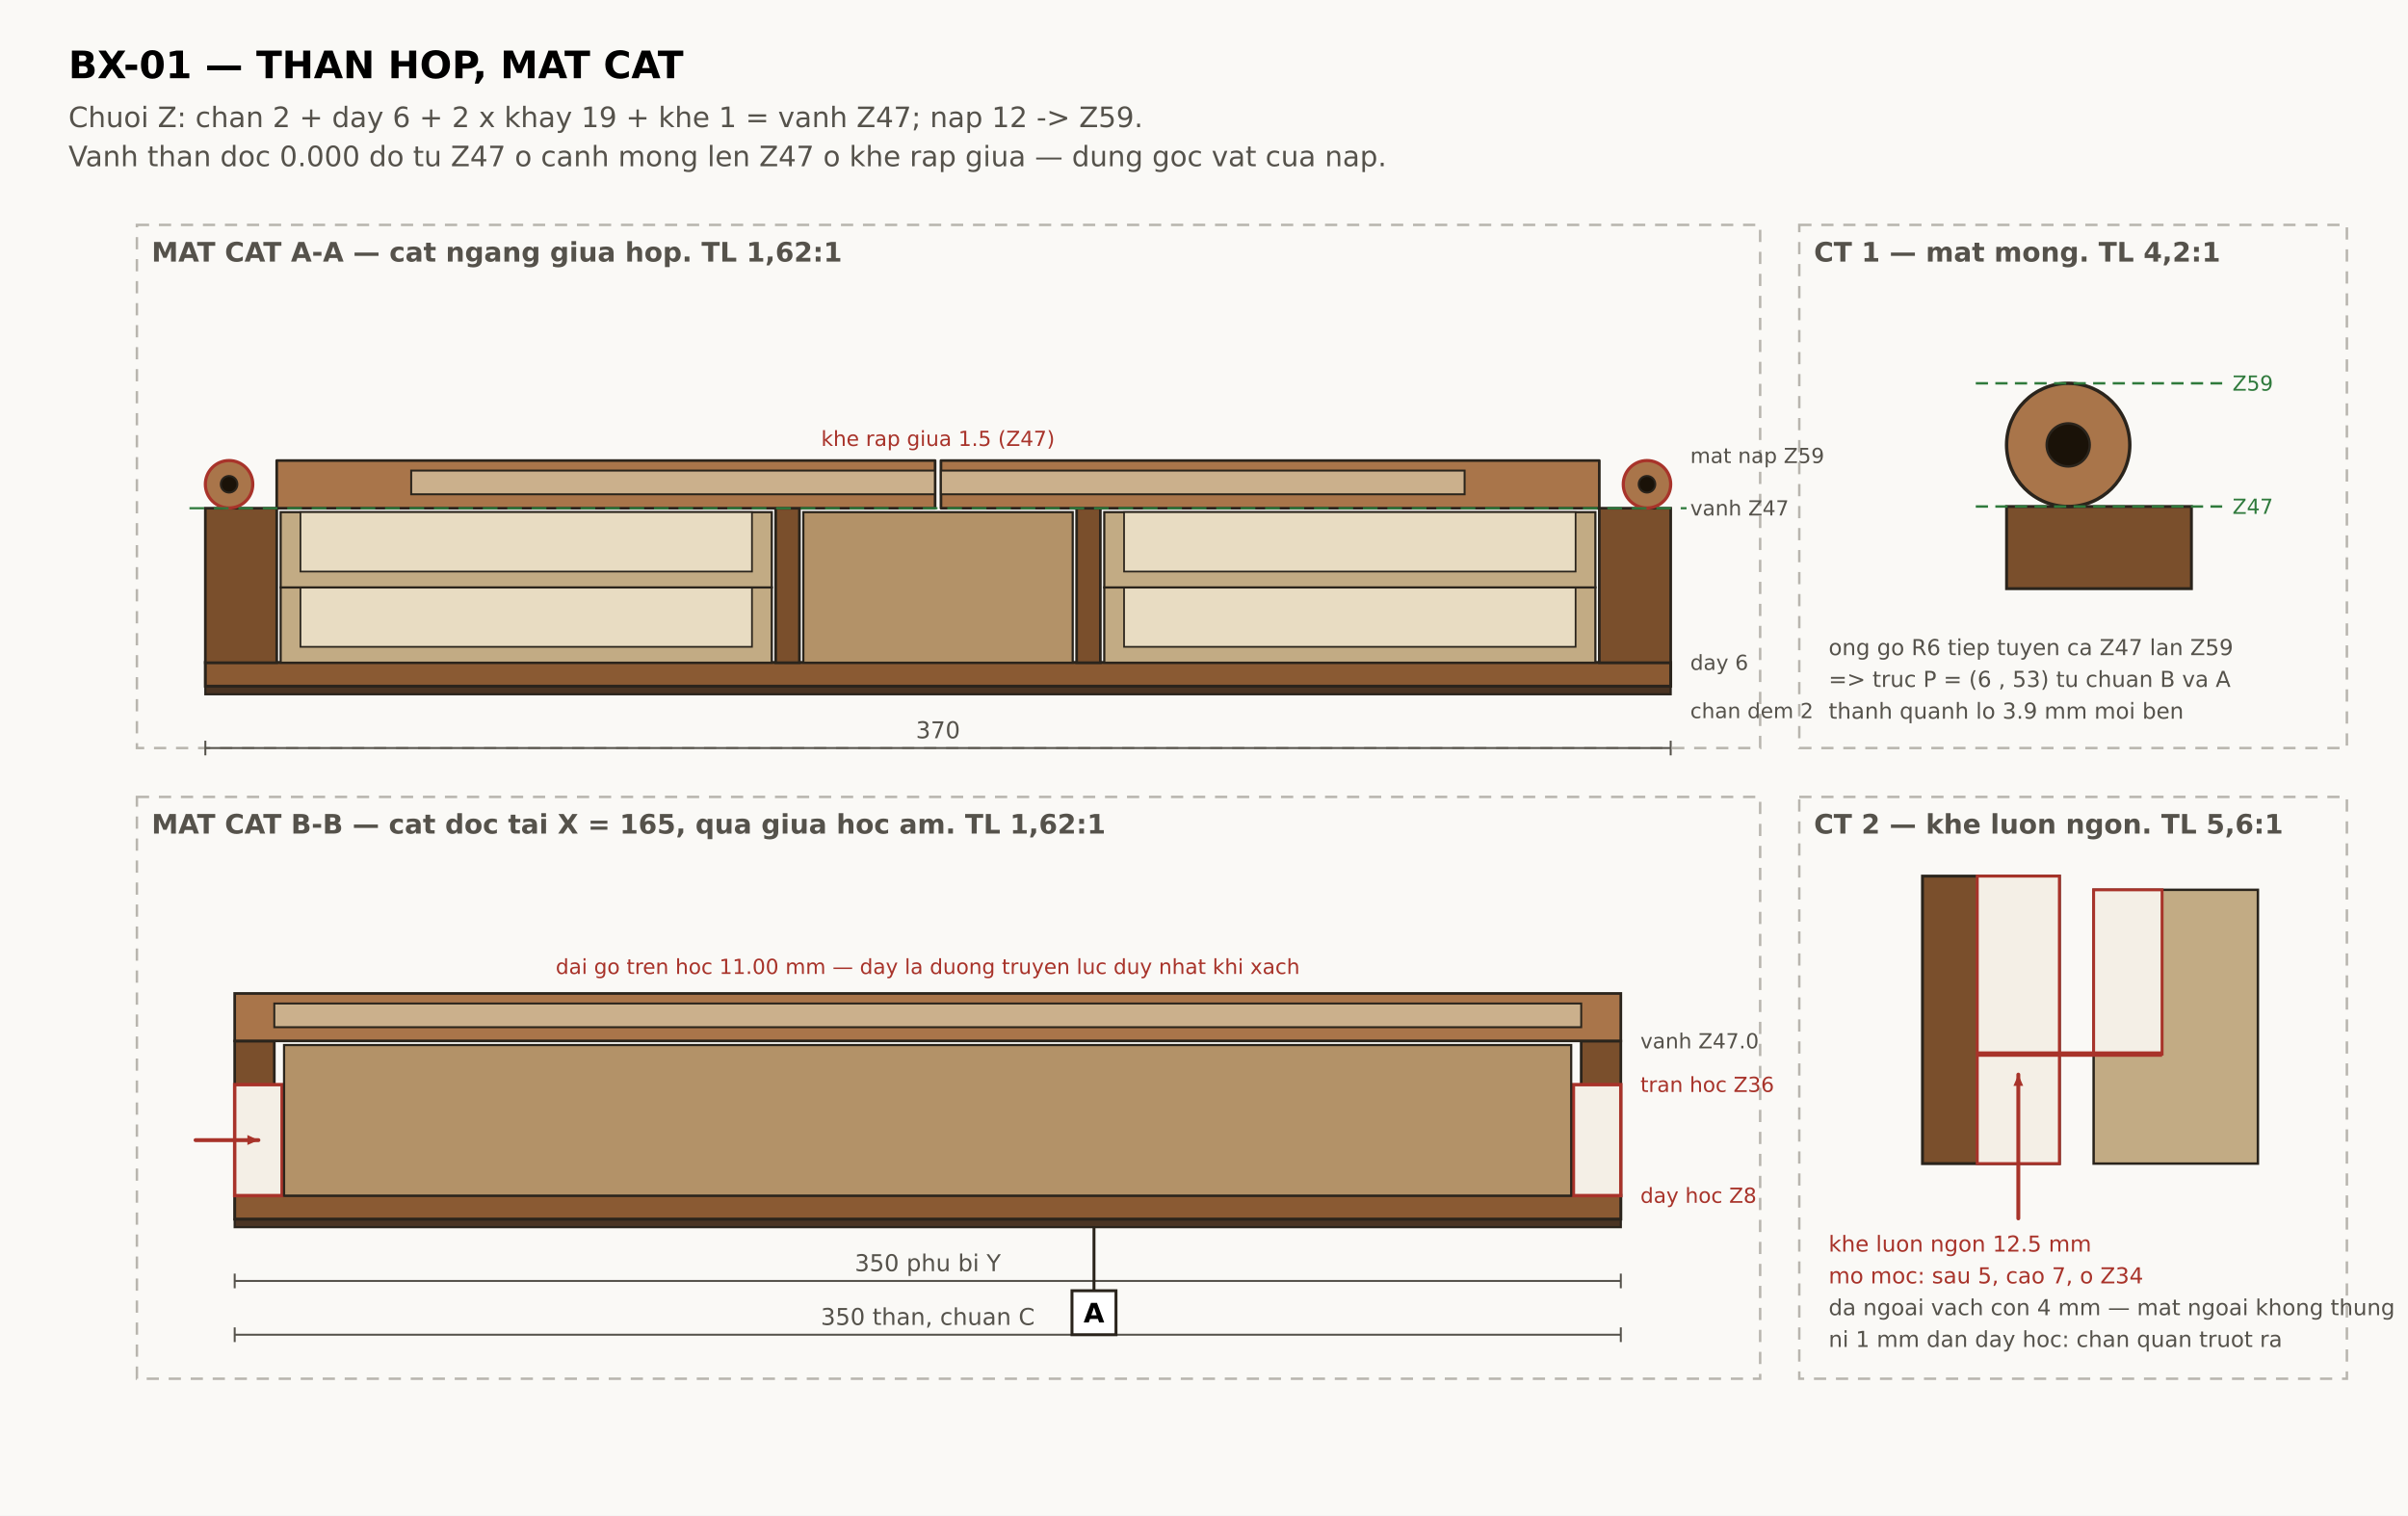
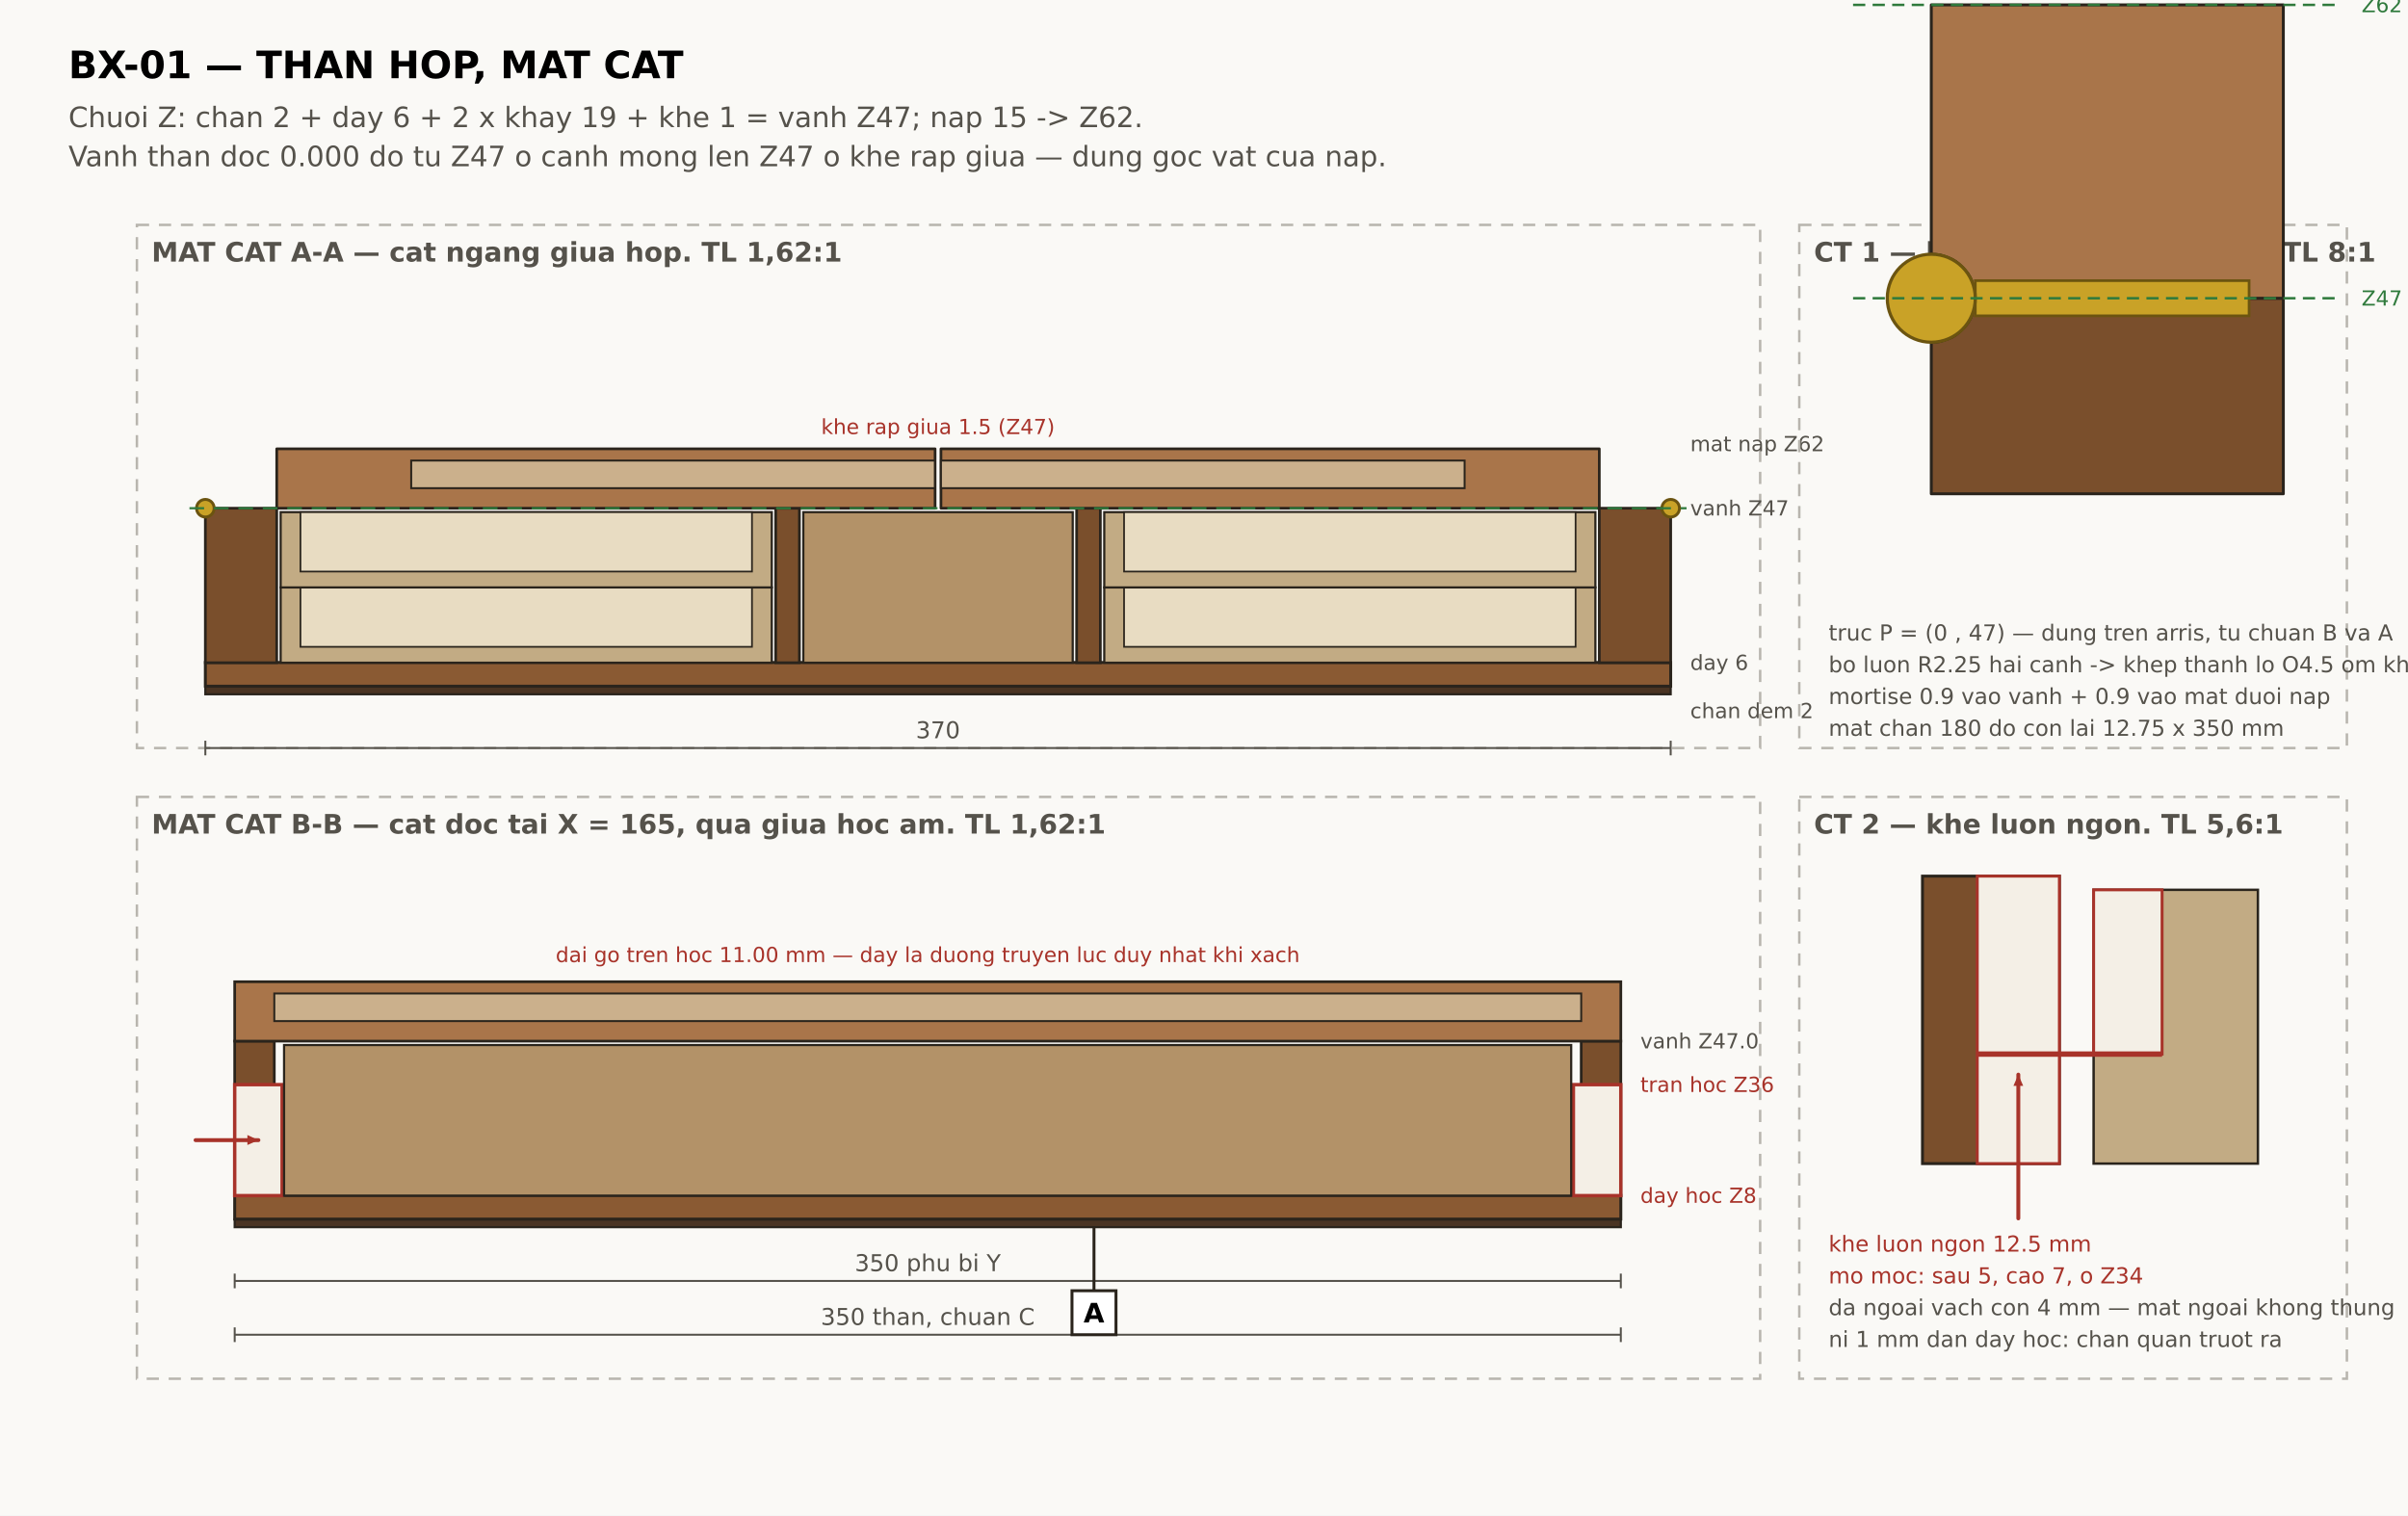
<svg xmlns="http://www.w3.org/2000/svg" width="985" height="620" viewBox="0 0 985 620" font-family="DejaVu Sans" font-size="11.5">
  <rect width="100%" height="100%" fill="#faf9f6" />
  <text x="28" y="32" font-size="15.5" font-weight="bold">BX-01 — THAN HOP, MAT CAT</text>
-   <text x="28" y="52" fill="#55524b">Chuoi Z: chan 2 + day 6 + 2 x khay 19 + khe 1 = vanh Z47; nap 12 -&gt; Z59.</text>
+   <text x="28" y="52" fill="#55524b">Chuoi Z: chan 2 + day 6 + 2 x khay 19 + khe 1 = vanh Z47; nap 15 -&gt; Z62.</text>
  <text x="28" y="68" fill="#55524b">Vanh than doc 0.000 do tu Z47 o canh mong len Z47 o khe rap giua — dung goc vat cua nap.</text>
  <rect x="56" y="92" width="664" height="214" fill="none" stroke="#b8b5ae" stroke-width="1" stroke-dasharray="5,4" />
  <text x="62" y="107" font-size="11" font-weight="bold" fill="#55524b">MAT CAT A-A — cat ngang giua hop.  TL 1,62:1</text>
  <rect x="84.0" y="280.8" width="599.4" height="3.2" fill="#4a3423" stroke="#2a241c" stroke-width="0.9" />
  <rect x="84.0" y="271.0" width="599.4" height="9.7" fill="#8a5a33" stroke="#2a241c" stroke-width="1.2" />
  <rect x="84.0" y="207.9" width="29.2" height="63.2" fill="#7a4f2c" stroke="#2a241c" stroke-width="1.1" />
  <rect x="654.2" y="207.9" width="29.2" height="63.2" fill="#7a4f2c" stroke="#2a241c" stroke-width="1.1" />
  <rect x="317.3" y="207.9" width="9.7" height="63.2" fill="#7a4f2c" stroke="#2a241c" stroke-width="1.1" />
  <rect x="440.4" y="207.9" width="9.7" height="63.2" fill="#7a4f2c" stroke="#2a241c" stroke-width="1.1" />
  <rect x="114.8" y="240.3" width="200.9" height="30.8" fill="#c2ab84" stroke="#2a241c" stroke-width="0.9" />
  <rect x="122.9" y="240.3" width="184.7" height="24.3" fill="#e8dcc2" stroke="#2a241c" stroke-width="0.7" />
  <rect x="114.8" y="209.5" width="200.9" height="30.8" fill="#c2ab84" stroke="#2a241c" stroke-width="0.9" />
  <rect x="122.9" y="209.5" width="184.7" height="24.3" fill="#e8dcc2" stroke="#2a241c" stroke-width="0.7" />
  <rect x="451.7" y="240.3" width="200.9" height="30.8" fill="#c2ab84" stroke="#2a241c" stroke-width="0.9" />
  <rect x="459.8" y="240.3" width="184.7" height="24.3" fill="#e8dcc2" stroke="#2a241c" stroke-width="0.7" />
  <rect x="451.7" y="209.5" width="200.9" height="30.8" fill="#c2ab84" stroke="#2a241c" stroke-width="0.9" />
  <rect x="459.8" y="209.5" width="184.7" height="24.3" fill="#e8dcc2" stroke="#2a241c" stroke-width="0.7" />
  <rect x="328.6" y="209.5" width="110.2" height="61.6" fill="#b39268" stroke="#2a241c" stroke-width="0.9" />
-   <polygon points="113.2,207.9 382.5,207.9 382.5,188.4 113.2,188.4" fill="#a9754a" stroke="#2a241c" stroke-width="1.1" stroke-linejoin="round" />
-   <rect x="168.2" y="192.5" width="214.2" height="9.7" fill="#cbb08c" stroke="#2a241c" stroke-width="0.8" />
-   <polygon points="384.9,207.9 654.2,207.9 654.2,188.4 384.9,188.4" fill="#a9754a" stroke="#2a241c" stroke-width="1.1" stroke-linejoin="round" />
-   <rect x="384.9" y="192.5" width="214.2" height="9.7" fill="#cbb08c" stroke="#2a241c" stroke-width="0.8" />
-   <circle cx="93.7" cy="198.1" r="9.7" fill="#a9754a" stroke="#a8332a" stroke-width="1.3" />
-   <circle cx="93.7" cy="198.1" r="3.4" fill="#1a1208" stroke="#2a241c" stroke-width="0.8" />
-   <circle cx="673.7" cy="198.1" r="9.7" fill="#a9754a" stroke="#a8332a" stroke-width="1.3" />
-   <circle cx="673.7" cy="198.1" r="3.4" fill="#1a1208" stroke="#2a241c" stroke-width="0.8" />
+   <polygon points="113.2,207.9 382.5,207.9 382.5,183.6 113.2,183.6" fill="#a9754a" stroke="#2a241c" stroke-width="1.1" stroke-linejoin="round" />
+   <rect x="168.2" y="188.4" width="214.2" height="11.3" fill="#cbb08c" stroke="#2a241c" stroke-width="0.8" />
+   <polygon points="384.9,207.9 654.2,207.9 654.2,183.6 384.9,183.6" fill="#a9754a" stroke="#2a241c" stroke-width="1.1" stroke-linejoin="round" />
+   <rect x="384.9" y="188.4" width="214.2" height="11.3" fill="#cbb08c" stroke="#2a241c" stroke-width="0.8" />
+   <circle cx="84.0" cy="207.9" r="3.6" fill="#c9a227" stroke="#6b5410" stroke-width="1.2" />
+   <circle cx="683.4" cy="207.9" r="3.6" fill="#c9a227" stroke="#6b5410" stroke-width="1.2" />
  <path d="M 77.5,207.9 L 689.9,207.9" fill="none" stroke="#2f7a3c" stroke-width="0.9" stroke-dasharray="6,4" />
  <line x1="84.0" y1="306.0" x2="683.4" y2="306.0" stroke="#55524b" stroke-width="0.8" />
  <line x1="84.0" y1="303.0" x2="84.0" y2="309.0" stroke="#55524b" stroke-width="0.8" />
  <line x1="683.4" y1="303.0" x2="683.4" y2="309.0" stroke="#55524b" stroke-width="0.8" />
  <text x="383.7" y="302.0" text-anchor="middle" font-size="9.5" fill="#55524b">370</text>
  <text x="691.4" y="293.76" font-size="8.5" fill="#55524b">chan dem 2</text>
  <text x="691.4" y="274.04" font-size="8.5" fill="#55524b">day 6</text>
  <text x="691.4" y="210.86" font-size="8.5" fill="#55524b">vanh Z47</text>
-   <text x="691.4" y="189.42" font-size="8.5" fill="#55524b">mat nap Z59</text>
-   <text x="383.7" y="182.42" font-size="8.5" fill="#a8332a" text-anchor="middle">khe rap giua 1.5  (Z47)</text>
+   <text x="691.4" y="184.56" font-size="8.5" fill="#55524b">mat nap Z62</text>
+   <text x="383.7" y="177.56" font-size="8.5" fill="#a8332a" text-anchor="middle">khe rap giua 1.5  (Z47)</text>
  <rect x="56" y="326" width="664" height="238" fill="none" stroke="#b8b5ae" stroke-width="1" stroke-dasharray="5,4" />
  <text x="62" y="341" font-size="11" font-weight="bold" fill="#55524b">MAT CAT B-B — cat doc tai X = 165, qua giua hoc am.  TL 1,62:1</text>
  <rect x="96.0" y="498.8" width="567.0" height="3.2" fill="#4a3423" stroke="#2a241c" stroke-width="0.9" />
  <rect x="96.0" y="489.0" width="567.0" height="9.7" fill="#8a5a33" stroke="#2a241c" stroke-width="1.2" />
  <rect x="96.0" y="425.9" width="16.2" height="63.2" fill="#7a4f2c" stroke="#2a241c" stroke-width="1.1" />
  <rect x="646.8" y="425.9" width="16.2" height="63.2" fill="#7a4f2c" stroke="#2a241c" stroke-width="1.1" />
  <rect x="96.0" y="443.7" width="19.4" height="45.4" fill="#f4efe6" stroke="#a8332a" stroke-width="1.4" />
  <rect x="643.6" y="443.7" width="19.4" height="45.4" fill="#f4efe6" stroke="#a8332a" stroke-width="1.4" />
  <rect x="116.2" y="427.5" width="526.5" height="61.6" fill="#b39268" stroke="#2a241c" stroke-width="0.9" />
-   <rect x="96.0" y="406.4" width="567.0" height="19.4" fill="#a9754a" stroke="#2a241c" stroke-width="1.1" />
-   <rect x="112.2" y="410.5" width="534.6" height="9.7" fill="#cbb08c" stroke="#2a241c" stroke-width="0.8" />
+   <rect x="96.0" y="401.6" width="567.0" height="24.3" fill="#a9754a" stroke="#2a241c" stroke-width="1.1" />
+   <rect x="112.2" y="406.4" width="534.6" height="11.3" fill="#cbb08c" stroke="#2a241c" stroke-width="0.8" />
  <line x1="96.0" y1="524.0" x2="663.0" y2="524.0" stroke="#55524b" stroke-width="0.8" />
  <line x1="96.0" y1="521.0" x2="96.0" y2="527.0" stroke="#55524b" stroke-width="0.8" />
  <line x1="663.0" y1="521.0" x2="663.0" y2="527.0" stroke="#55524b" stroke-width="0.8" />
  <text x="379.5" y="520.0" text-anchor="middle" font-size="9.5" fill="#55524b">350  phu bi Y</text>
  <line x1="96.0" y1="546.0" x2="663.0" y2="546.0" stroke="#55524b" stroke-width="0.8" />
  <line x1="96.0" y1="543.0" x2="96.0" y2="549.0" stroke="#55524b" stroke-width="0.8" />
  <line x1="663.0" y1="543.0" x2="663.0" y2="549.0" stroke="#55524b" stroke-width="0.8" />
  <text x="379.5" y="542.0" text-anchor="middle" font-size="9.5" fill="#55524b">350  than, chuan C</text>
  <text x="671.0" y="492.04" font-size="8.5" fill="#a8332a">day hoc Z8</text>
  <text x="671.0" y="446.68" font-size="8.5" fill="#a8332a">tran hoc Z36</text>
  <text x="671.0" y="428.86" font-size="8.5" fill="#55524b">vanh Z47.0</text>
  <line x1="80.0" y1="466.4" x2="105.7" y2="466.4" stroke="#a8332a" stroke-width="1.6" stroke-linecap="round" />
  <polygon points="105.7,466.4 101.2,468.4 101.2,464.3" fill="#a8332a" />
-   <text x="379.5" y="398.42" font-size="8.5" fill="#a8332a" text-anchor="middle">dai go tren hoc 11.00 mm — day la duong truyen luc duy nhat khi xach</text>
+   <text x="379.5" y="393.56" font-size="8.5" fill="#a8332a" text-anchor="middle">dai go tren hoc 11.00 mm — day la duong truyen luc duy nhat khi xach</text>
  <line x1="447.5" y1="502.0" x2="447.5" y2="528.0" stroke="#2a241c" stroke-width="1.2" />
  <rect x="438.5" y="528.0" width="18" height="18" fill="#fff" stroke="#2a241c" stroke-width="1.2" />
  <text x="447.5" y="541.0" text-anchor="middle" font-size="11" font-weight="bold">A</text>
  <rect x="736" y="92" width="224" height="214" fill="none" stroke="#b8b5ae" stroke-width="1" stroke-dasharray="5,4" />
-   <text x="742" y="107" font-size="11" font-weight="bold" fill="#55524b">CT 1 — mat mong.  TL 4,2:1</text>
-   <rect x="820.8" y="207.2" width="75.6" height="33.6" fill="#7a4f2c" stroke="#2a241c" stroke-width="1.2" />
-   <circle cx="846.0" cy="182.0" r="25.2" fill="#a9754a" stroke="#2a241c" stroke-width="1.4" />
-   <circle cx="846.0" cy="182.0" r="8.8" fill="#1a1208" stroke="#2a241c" stroke-width="1.0" />
-   <path d="M 808.2,207.2 L 909.0,207.2" fill="none" stroke="#2f7a3c" stroke-width="1.0" stroke-dasharray="5,3" />
-   <text x="913.2" y="210.2" font-size="8.5" fill="#2f7a3c">Z47</text>
-   <path d="M 808.2,156.8 L 909.0,156.8" fill="none" stroke="#2f7a3c" stroke-width="1.0" stroke-dasharray="5,3" />
-   <text x="913.2" y="159.8" font-size="8.5" fill="#2f7a3c">Z59</text>
-   <text x="748" y="268" font-size="9" fill="#55524b">ong go R6 tiep tuyen ca Z47 lan Z59</text>
-   <text x="748" y="281" font-size="9" fill="#55524b">=&gt; truc P = (6 , 53) tu chuan B va A</text>
-   <text x="748" y="294" font-size="9" fill="#55524b">thanh quanh lo 3.9 mm moi ben</text>
+   <text x="742" y="107" font-size="11" font-weight="bold" fill="#55524b">CT 1 — ban le brass tren arris.  TL 8:1</text>
+   <polygon points="790.0,202.0 790.0,140.0 790.0,140.0 791.8,139.9 793.5,139.7 795.2,139.2 796.9,138.6 798.5,137.9 800.0,137.0 801.4,135.9 802.7,134.7 803.9,133.4 805.0,132.0 805.9,130.5 806.6,128.9 807.2,127.2 807.7,125.5 807.9,123.8 808.0,122.0 934.0,122.0 934.0,202.0" fill="#7a4f2c" stroke="#2a241c" stroke-width="1.2" stroke-linejoin="round" />
+   <polygon points="790.0,104.0 790.0,104.0 791.8,104.1 793.5,104.3 795.2,104.8 796.9,105.4 798.5,106.1 800.0,107.0 801.4,108.1 802.7,109.3 803.9,110.6 805.0,112.0 805.9,113.5 806.6,115.1 807.2,116.8 807.7,118.5 807.9,120.2 808.0,122.0 934.0,122.0 934.0,2.0 790.0,2.0" fill="#a9754a" stroke="#2a241c" stroke-width="1.2" stroke-linejoin="round" />
+   <rect x="808.0" y="114.8" width="112.0" height="14.4" fill="#c9a227" stroke="#6b5410" stroke-width="1.1" />
+   <circle cx="790.0" cy="122.0" r="18.0" fill="#c9a227" stroke="#6b5410" stroke-width="1.3" />
+   <path d="M 758.0,122.0 L 958.0,122.0" fill="none" stroke="#2f7a3c" stroke-width="1.0" stroke-dasharray="5,3" />
+   <text x="966.0" y="125.0" font-size="8.5" fill="#2f7a3c">Z47</text>
+   <path d="M 758.0,2.0 L 958.0,2.0" fill="none" stroke="#2f7a3c" stroke-width="1.0" stroke-dasharray="5,3" />
+   <text x="966.0" y="5.0" font-size="8.5" fill="#2f7a3c">Z62</text>
+   <text x="748" y="262" font-size="9" fill="#55524b">truc P = (0 , 47) — dung tren arris, tu chuan B va A</text>
+   <text x="748" y="275" font-size="9" fill="#55524b">bo luon R2.25 hai canh -&gt; khep thanh lo O4.5 om khop</text>
+   <text x="748" y="288" font-size="9" fill="#55524b">mortise 0.9 vao vanh + 0.9 vao mat duoi nap</text>
+   <text x="748" y="301" font-size="9" fill="#55524b">mat chan 180 do con lai 12.75 x 350 mm</text>
  <rect x="736" y="326" width="224" height="238" fill="none" stroke="#b8b5ae" stroke-width="1" stroke-dasharray="5,4" />
  <text x="742" y="341" font-size="11" font-weight="bold" fill="#55524b">CT 2 — khe luon ngon.  TL 5,6:1</text>
  <rect x="786.4" y="358.4" width="56.0" height="117.6" fill="#7a4f2c" stroke="#2a241c" stroke-width="1.2" />
  <rect x="808.8" y="358.4" width="33.6" height="117.6" fill="#f4efe6" stroke="#a8332a" stroke-width="1.2" />
  <rect x="856.4" y="364.0" width="67.2" height="112.0" fill="#c2ab84" stroke="#2a241c" stroke-width="1.0" />
  <rect x="856.4" y="364.0" width="28.0" height="67.2" fill="#f4efe6" stroke="#a8332a" stroke-width="1.2" />
  <path d="M 808.8,431.2 L 884.4,431.2" fill="none" stroke="#a8332a" stroke-width="2.2" />
  <line x1="825.6" y1="498.4" x2="825.6" y2="439.6" stroke="#a8332a" stroke-width="1.6" stroke-linecap="round" />
  <polygon points="825.6,439.6 827.6,444.2 823.6,444.2" fill="#a8332a" />
  <text x="748" y="512" font-size="9" fill="#a8332a">khe luon ngon 12.5 mm</text>
  <text x="748" y="525" font-size="9" fill="#a8332a">mo moc: sau 5, cao 7, o Z34</text>
  <text x="748" y="538" font-size="9" fill="#55524b">da ngoai vach con 4 mm — mat ngoai khong thung</text>
  <text x="748" y="551" font-size="9" fill="#55524b">ni 1 mm dan day hoc: chan quan truot ra</text>
</svg>
